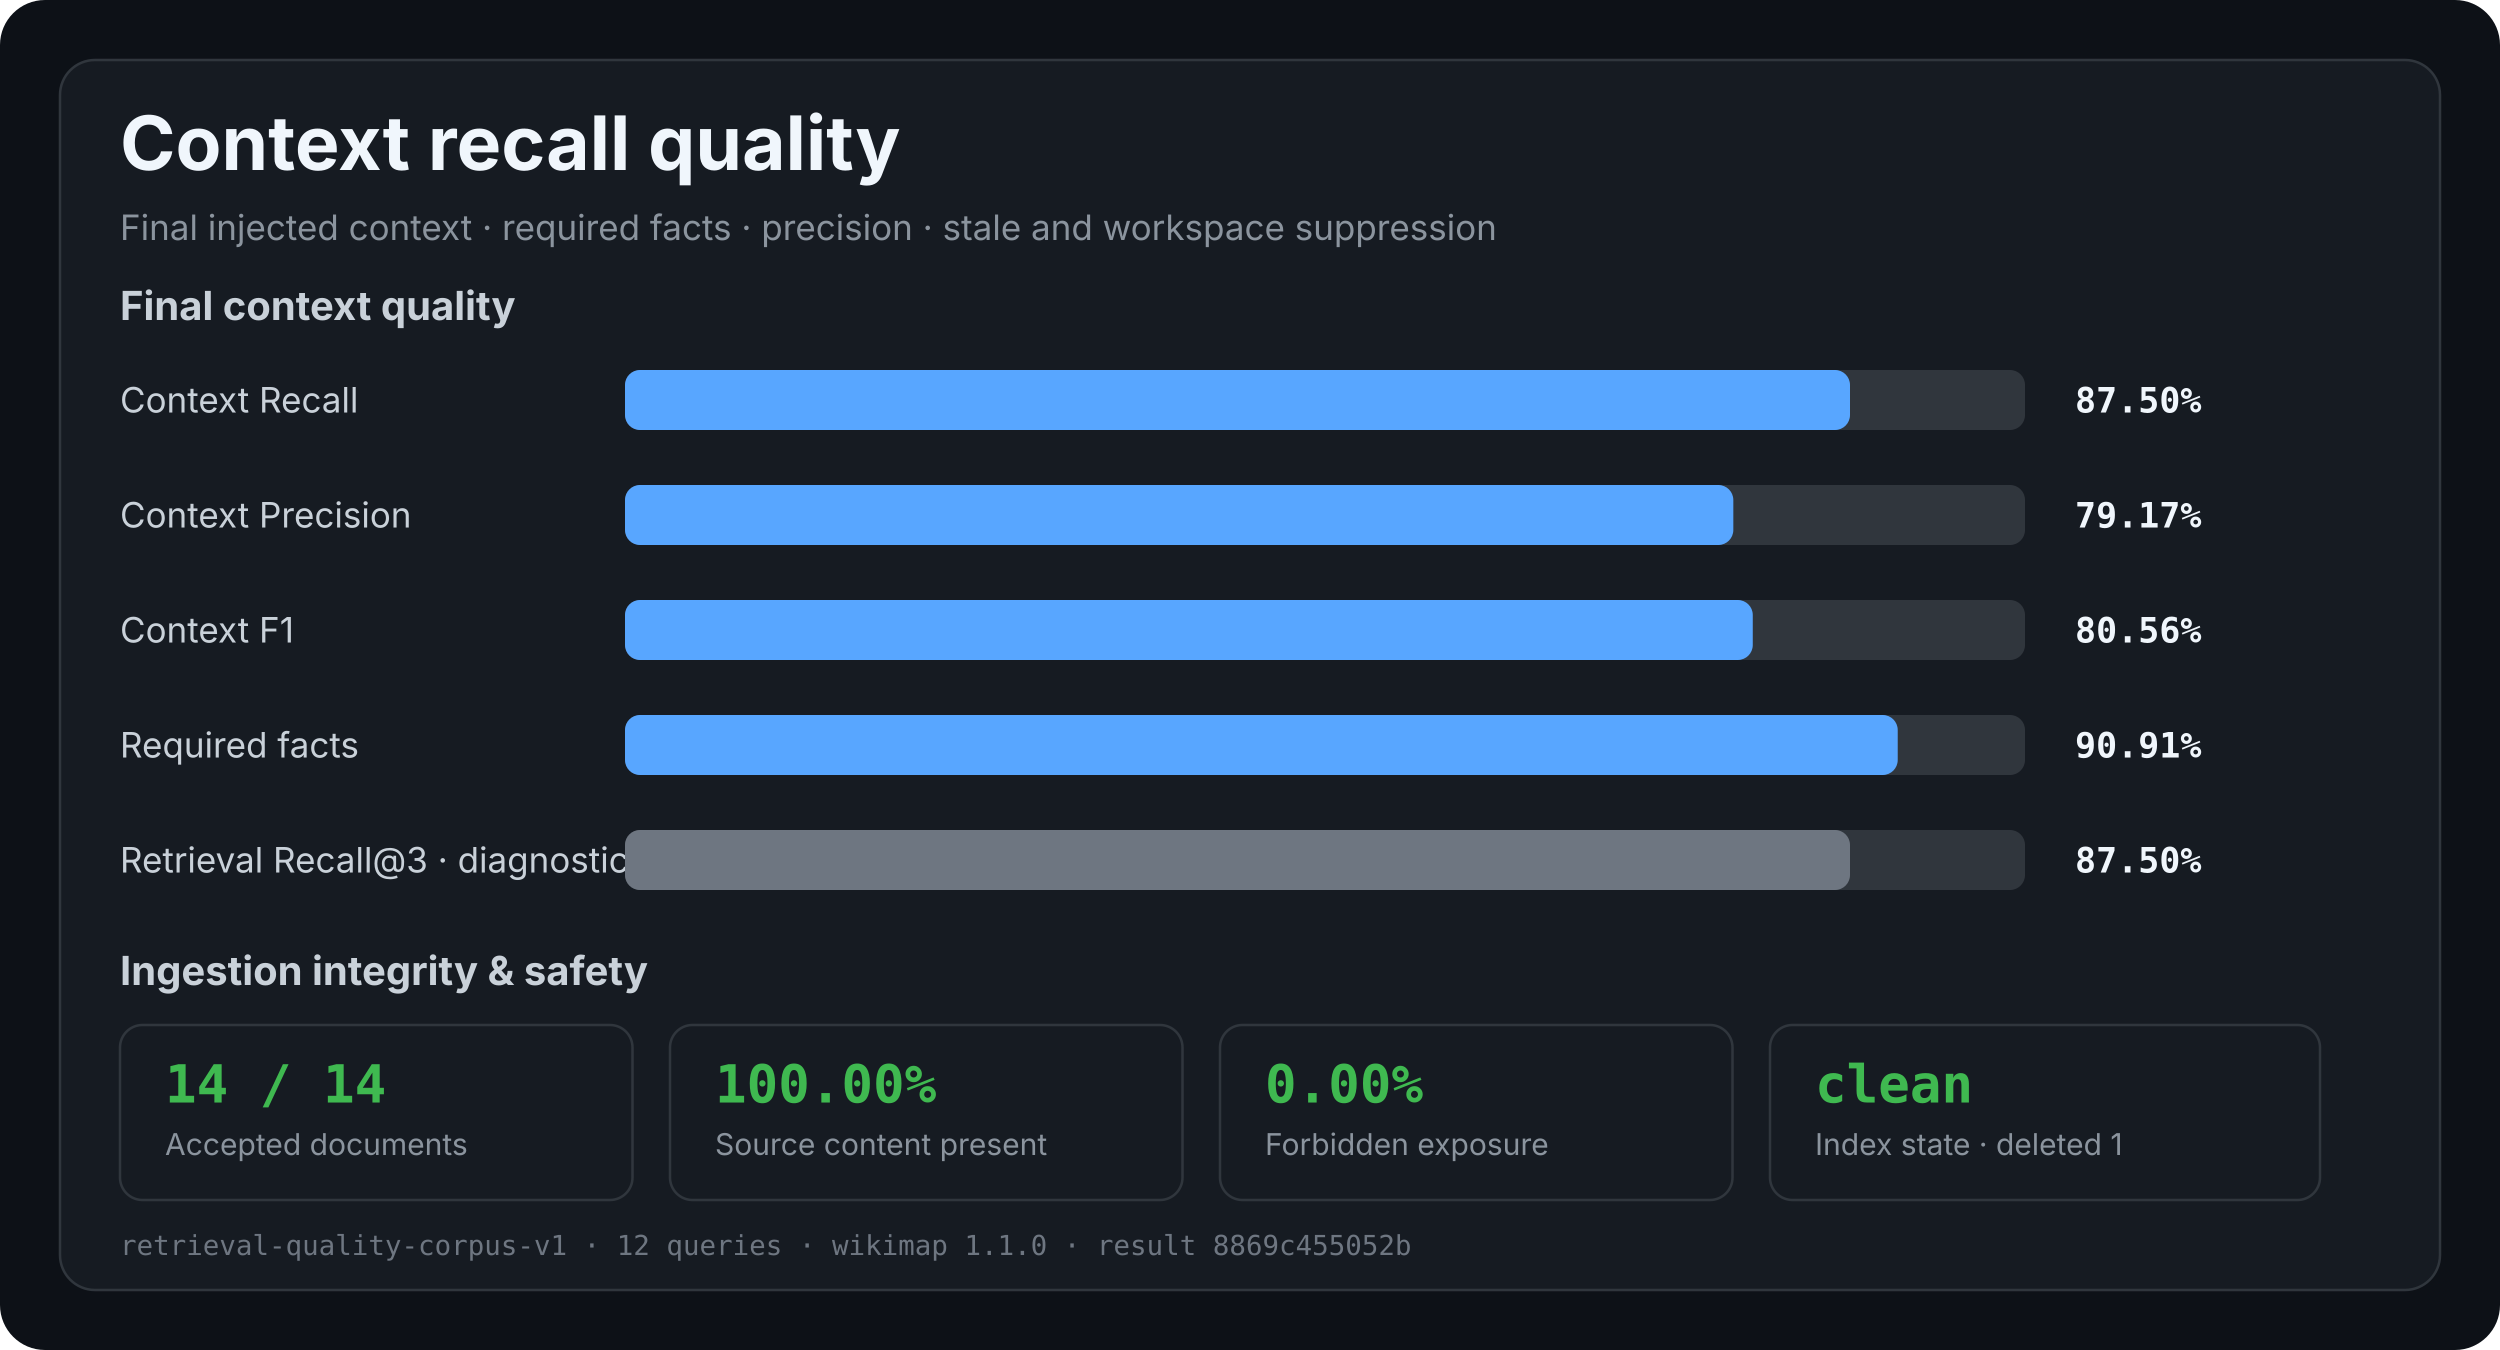
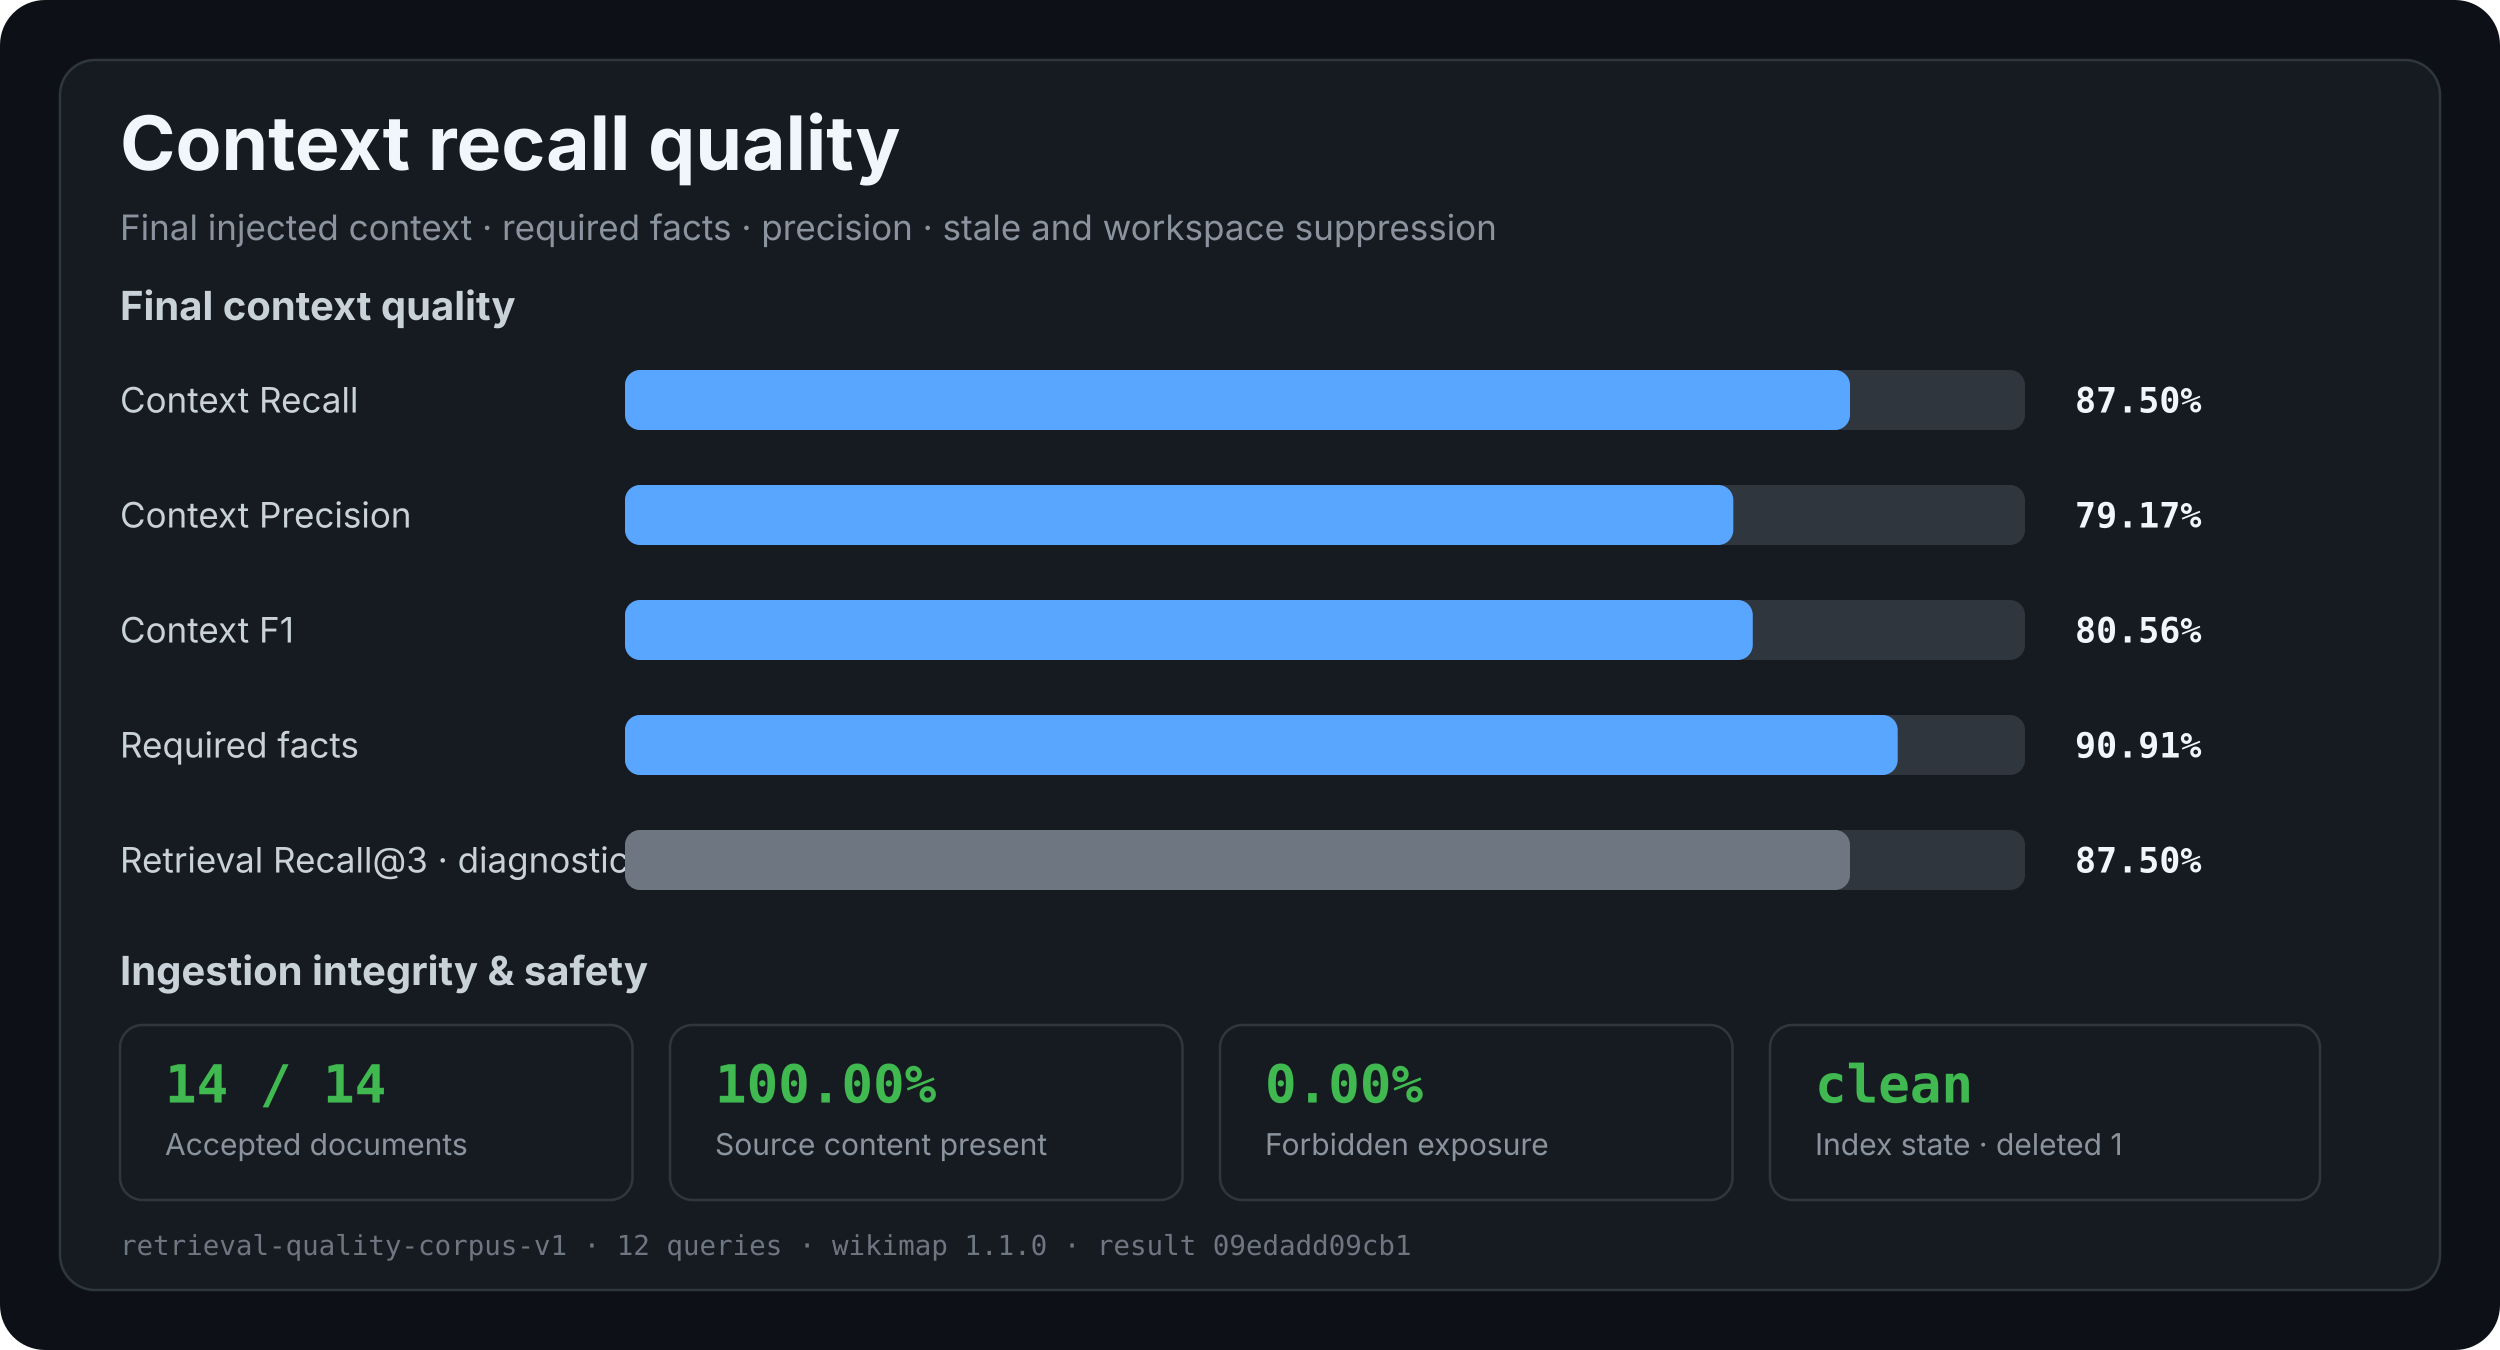
<svg xmlns="http://www.w3.org/2000/svg" width="1000" height="540" viewBox="0 0 1000 540" role="img" aria-labelledby="title desc">
  <style>
  .bg { fill: #0d1117; }
  .panel { fill: #161b22; stroke: #30363d; stroke-width: 1; }
  .title { fill: #f0f6fc; font: 700 30px -apple-system,BlinkMacSystemFont,"Segoe UI",sans-serif; }
  .subtitle { fill: #8b949e; font: 14px -apple-system,BlinkMacSystemFont,"Segoe UI",sans-serif; }
  .section { fill: #c9d1d9; font: 700 16px -apple-system,BlinkMacSystemFont,"Segoe UI",sans-serif; }
  .label { fill: #c9d1d9; font: 14px -apple-system,BlinkMacSystemFont,"Segoe UI",sans-serif; }
  .value { fill: #f0f6fc; font: 700 14px ui-monospace,SFMono-Regular,Consolas,monospace; }
  .track { fill: #30363d; }
  .bar { fill: #58a6ff; }
  .diagnostic-bar { fill: #6e7681; }
  .card-value { fill: #3fb950; font: 700 21px ui-monospace,SFMono-Regular,Consolas,monospace; }
  .card-label { fill: #8b949e; font: 12px -apple-system,BlinkMacSystemFont,"Segoe UI",sans-serif; }
  .footer { fill: #6e7681; font: 11px ui-monospace,SFMono-Regular,Consolas,monospace; }
</style>
  <rect width="1000" height="540" rx="18" class="bg" />
  <rect x="24" y="24" width="952" height="492" rx="14" class="panel" />
  <text x="48" y="68" class="title">Context recall quality</text>
  <text x="48" y="96" class="subtitle">Final injected context · required facts · precision · stale and workspace suppression</text>
  <text x="48" y="128" class="section">Final context quality</text>
  <text x="48" y="165" class="label">Context Recall</text>
  <rect x="250" y="148" width="560" height="24" rx="6" class="track" />
  <rect x="250" y="148" width="490.00" height="24" rx="6" class="bar" />
  <text x="830" y="165" class="value">87.50%</text>
  <text x="48" y="211" class="label">Context Precision</text>
  <rect x="250" y="194" width="560" height="24" rx="6" class="track" />
  <rect x="250" y="194" width="443.33" height="24" rx="6" class="bar" />
  <text x="830" y="211" class="value">79.17%</text>
  <text x="48" y="257" class="label">Context F1</text>
  <rect x="250" y="240" width="560" height="24" rx="6" class="track" />
  <rect x="250" y="240" width="451.11" height="24" rx="6" class="bar" />
  <text x="830" y="257" class="value">80.56%</text>
  <text x="48" y="303" class="label">Required facts</text>
  <rect x="250" y="286" width="560" height="24" rx="6" class="track" />
  <rect x="250" y="286" width="509.09" height="24" rx="6" class="bar" />
  <text x="830" y="303" class="value">90.91%</text>
  <text x="48" y="349" class="label">Retrieval Recall@3 · diagnostic</text>
  <rect x="250" y="332" width="560" height="24" rx="6" class="track" />
  <rect x="250" y="332" width="490.00" height="24" rx="6" class="diagnostic-bar" />
  <text x="830" y="349" class="value">87.50%</text>
  <text x="48" y="394" class="section">Ingestion integrity &amp; safety</text>
  <rect x="48" y="410" width="205" height="70" rx="9" class="panel" />
  <text x="66" y="441" class="card-value">14 / 14</text>
  <text x="66" y="462" class="card-label">Accepted documents</text>
  <rect x="268" y="410" width="205" height="70" rx="9" class="panel" />
  <text x="286" y="441" class="card-value">100.00%</text>
  <text x="286" y="462" class="card-label">Source content present</text>
  <rect x="488" y="410" width="205" height="70" rx="9" class="panel" />
  <text x="506" y="441" class="card-value">0.00%</text>
  <text x="506" y="462" class="card-label">Forbidden exposure</text>
  <rect x="708" y="410" width="220" height="70" rx="9" class="panel" />
  <text x="726" y="441" class="card-value">clean</text>
  <text x="726" y="462" class="card-label">Index state · deleted 1</text>
-   <text x="48" y="502" class="footer">retrieval-quality-corpus-v1 · 12 queries · wikimap 1.1.0 · result 8869c455052b</text>
+   <text x="48" y="502" class="footer">retrieval-quality-corpus-v1 · 12 queries · wikimap 1.1.0 · result 09edadd09cb1</text>
</svg>
